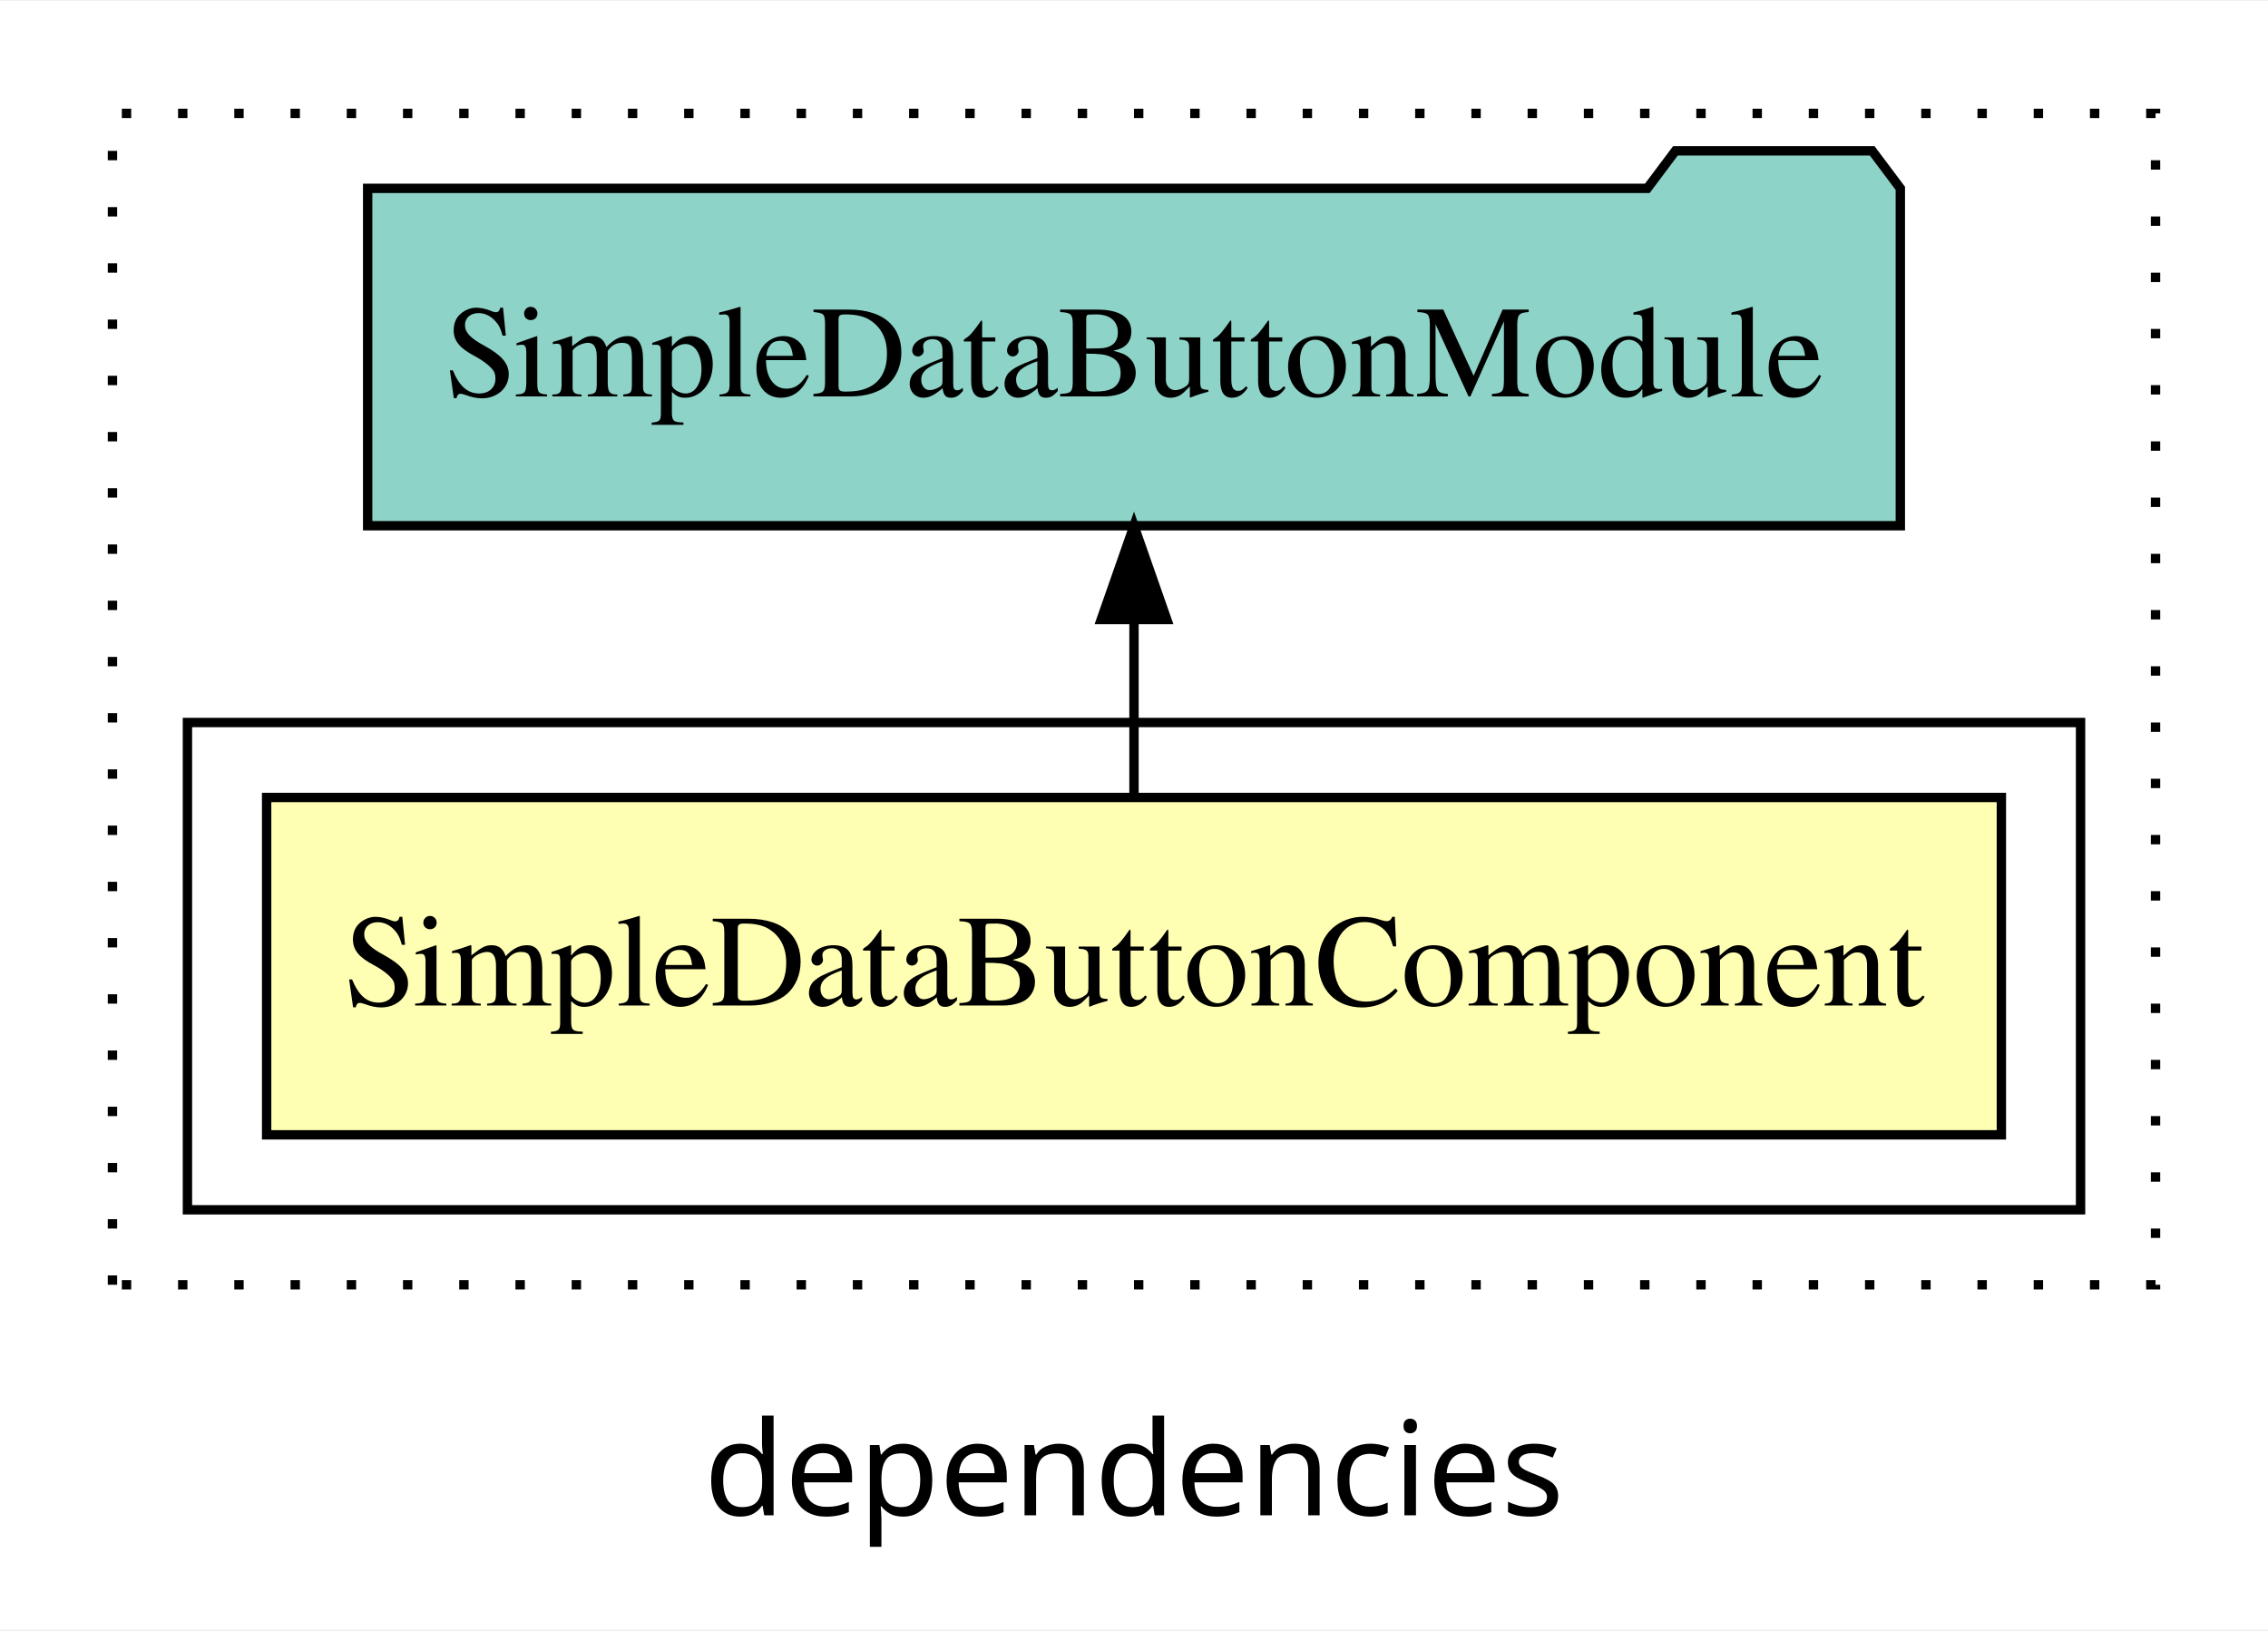
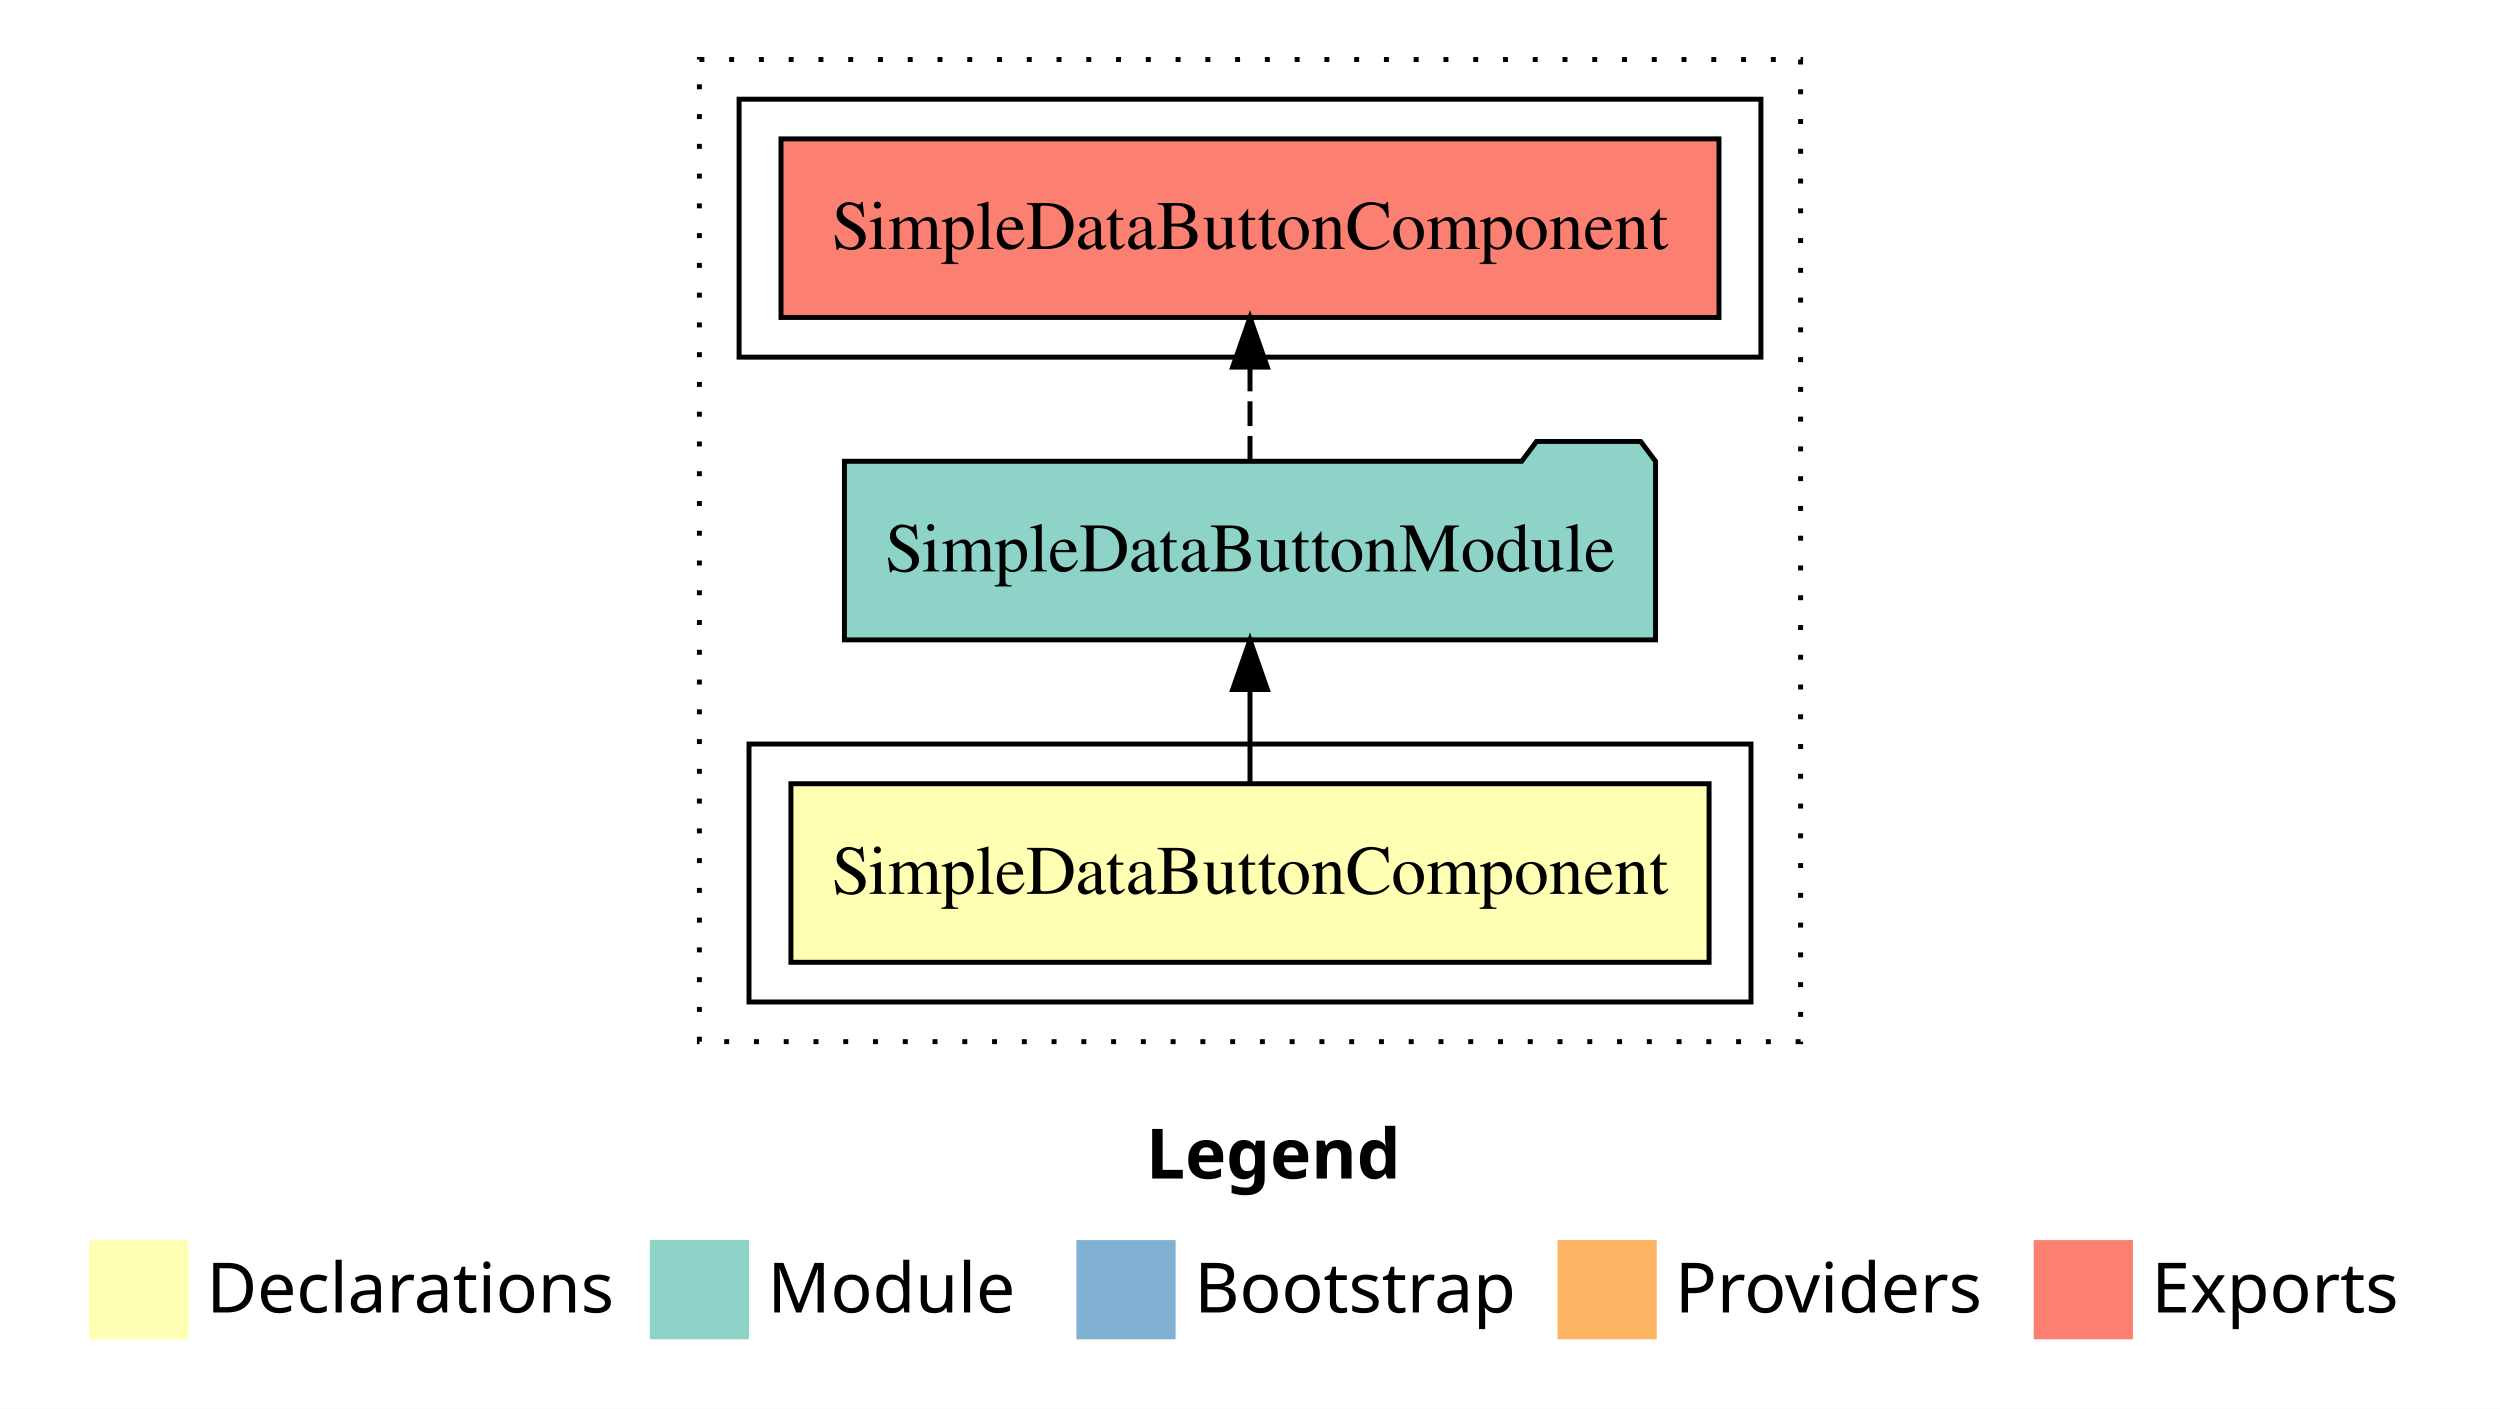
- <svg xmlns="http://www.w3.org/2000/svg" width="242pt" height="174pt" viewBox="0.00 0.00 242.00 173.80">
-   <g id="graph0" class="graph" transform="scale(1 1) rotate(0) translate(4 169.8)">
-     <polygon fill="white" stroke="transparent" points="-4,4 -4,-169.8 238,-169.8 238,4 -4,4" />
-     <text text-anchor="middle" x="117" y="-8.2" font-family="sans-serif" font-size="14.00">dependencies</text>
+ <svg xmlns="http://www.w3.org/2000/svg" width="504pt" height="284pt" viewBox="0.00 0.00 504.00 284.00">
+   <g id="graph0" class="graph" transform="scale(1 1) rotate(0) translate(4 280)">
+     <polygon fill="white" stroke="transparent" points="-4,4 -4,-280 500,-280 500,4 -4,4" />
+     <text text-anchor="start" x="227.01" y="-42.4" font-family="Times-12" font-weight="bold" font-size="14.00">Legend</text>
+     <polygon fill="#ffffb3" stroke="transparent" points="14,-10 14,-30 34,-30 34,-10 14,-10" />
+     <text text-anchor="start" x="37.63" y="-15.4" font-family="Times-12" font-size="14.00">  Declarations</text>
+     <polygon fill="#8dd3c7" stroke="transparent" points="127,-10 127,-30 147,-30 147,-10 127,-10" />
+     <text text-anchor="start" x="150.73" y="-15.4" font-family="Times-12" font-size="14.00">  Module</text>
+     <polygon fill="#80b1d3" stroke="transparent" points="213,-10 213,-30 233,-30 233,-10 213,-10" />
+     <text text-anchor="start" x="236.78" y="-15.4" font-family="Times-12" font-size="14.00">  Bootstrap</text>
+     <polygon fill="#fdb462" stroke="transparent" points="310,-10 310,-30 330,-30 330,-10 310,-10" />
+     <text text-anchor="start" x="333.67" y="-15.4" font-family="Times-12" font-size="14.00">  Providers</text>
+     <polygon fill="#fb8072" stroke="transparent" points="406,-10 406,-30 426,-30 426,-10 406,-10" />
+     <text text-anchor="start" x="429.73" y="-15.4" font-family="Times-12" font-size="14.00">  Exports</text>
    <g id="clust1" class="cluster">
-       <polygon fill="none" stroke="black" stroke-dasharray="1,5" points="8,-32.8 8,-157.8 226,-157.8 226,-32.8 8,-32.8" />
+       <polygon fill="none" stroke="black" stroke-dasharray="1,5" points="137,-70 137,-268 359,-268 359,-70 137,-70" />
    </g>
    <g id="clust2" class="cluster">
-       <polygon fill="none" stroke="black" points="16,-40.8 16,-92.8 218,-92.8 218,-40.8 16,-40.8" />
+       <polygon fill="none" stroke="black" points="147,-78 147,-130 349,-130 349,-78 147,-78" />
+     </g>
+     <g id="clust5" class="cluster">
+       <polygon fill="none" stroke="black" points="145,-208 145,-260 351,-260 351,-208 145,-208" />
    </g>
    <g id="node1" class="node">
-       <polygon fill="#ffffb3" stroke="black" points="209.55,-84.8 24.45,-84.8 24.45,-48.8 209.55,-48.8 209.55,-84.8" />
-       <text text-anchor="middle" x="117" y="-62.6" font-family="Times,serif" font-size="14.00">SimpleDataButtonComponent</text>
+       <polygon fill="#ffffb3" stroke="black" points="340.55,-122 155.45,-122 155.45,-86 340.55,-86 340.55,-122" />
+       <text text-anchor="middle" x="248" y="-99.8" font-family="Times,serif" font-size="14.00">SimpleDataButtonComponent</text>
    </g>
    <g id="node2" class="node">
-       <polygon fill="#8dd3c7" stroke="black" points="198.77,-149.8 195.77,-153.8 174.77,-153.8 171.77,-149.8 35.23,-149.8 35.23,-113.8 198.77,-113.8 198.77,-149.8" />
-       <text text-anchor="middle" x="117" y="-127.6" font-family="Times,serif" font-size="14.00">SimpleDataButtonModule</text>
+       <polygon fill="#8dd3c7" stroke="black" points="329.76,-187 326.76,-191 305.76,-191 302.76,-187 166.24,-187 166.24,-151 329.76,-151 329.76,-187" />
+       <text text-anchor="middle" x="248" y="-164.8" font-family="Times,serif" font-size="14.00">SimpleDataButtonModule</text>
    </g>
    <g id="edge1" class="edge">
-       <path fill="none" stroke="black" d="M117,-84.91C117,-84.91 117,-103.79 117,-103.79" />
-       <polygon fill="black" stroke="black" points="113.5,-103.79 117,-113.79 120.5,-103.79 113.5,-103.79" />
+       <path fill="none" stroke="black" d="M248,-122.11C248,-122.11 248,-140.99 248,-140.99" />
+       <polygon fill="black" stroke="black" points="244.5,-140.99 248,-150.99 251.5,-140.99 244.5,-140.99" />
+     </g>
+     <g id="node3" class="node">
+       <polygon fill="#fb8072" stroke="black" points="342.55,-252 153.45,-252 153.45,-216 342.55,-216 342.55,-252" />
+       <text text-anchor="middle" x="248" y="-229.8" font-family="Times,serif" font-size="14.00">SimpleDataButtonComponent </text>
+     </g>
+     <g id="edge2" class="edge">
+       <path fill="none" stroke="black" stroke-dasharray="5,2" d="M248,-187.11C248,-187.11 248,-205.99 248,-205.99" />
+       <polygon fill="black" stroke="black" points="244.5,-205.99 248,-215.99 251.5,-205.99 244.5,-205.99" />
    </g>
  </g>
</svg>
